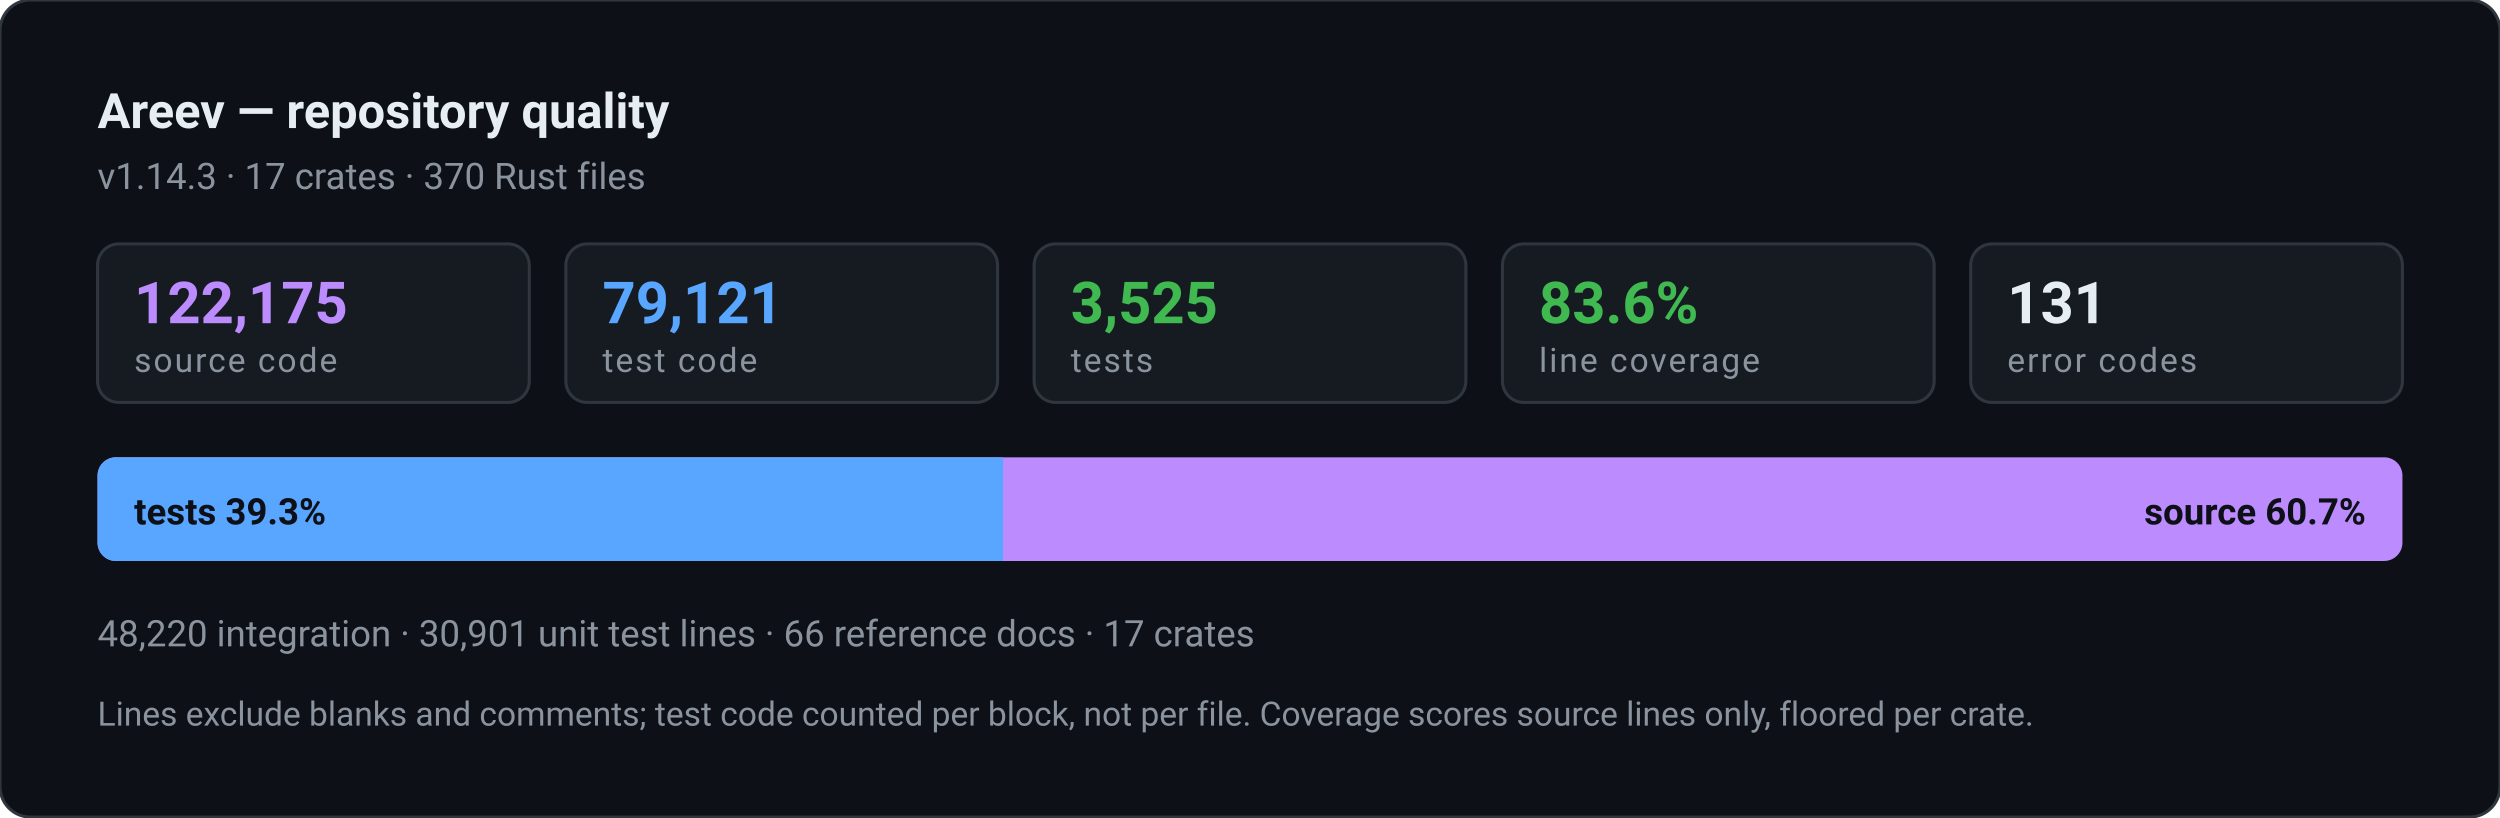
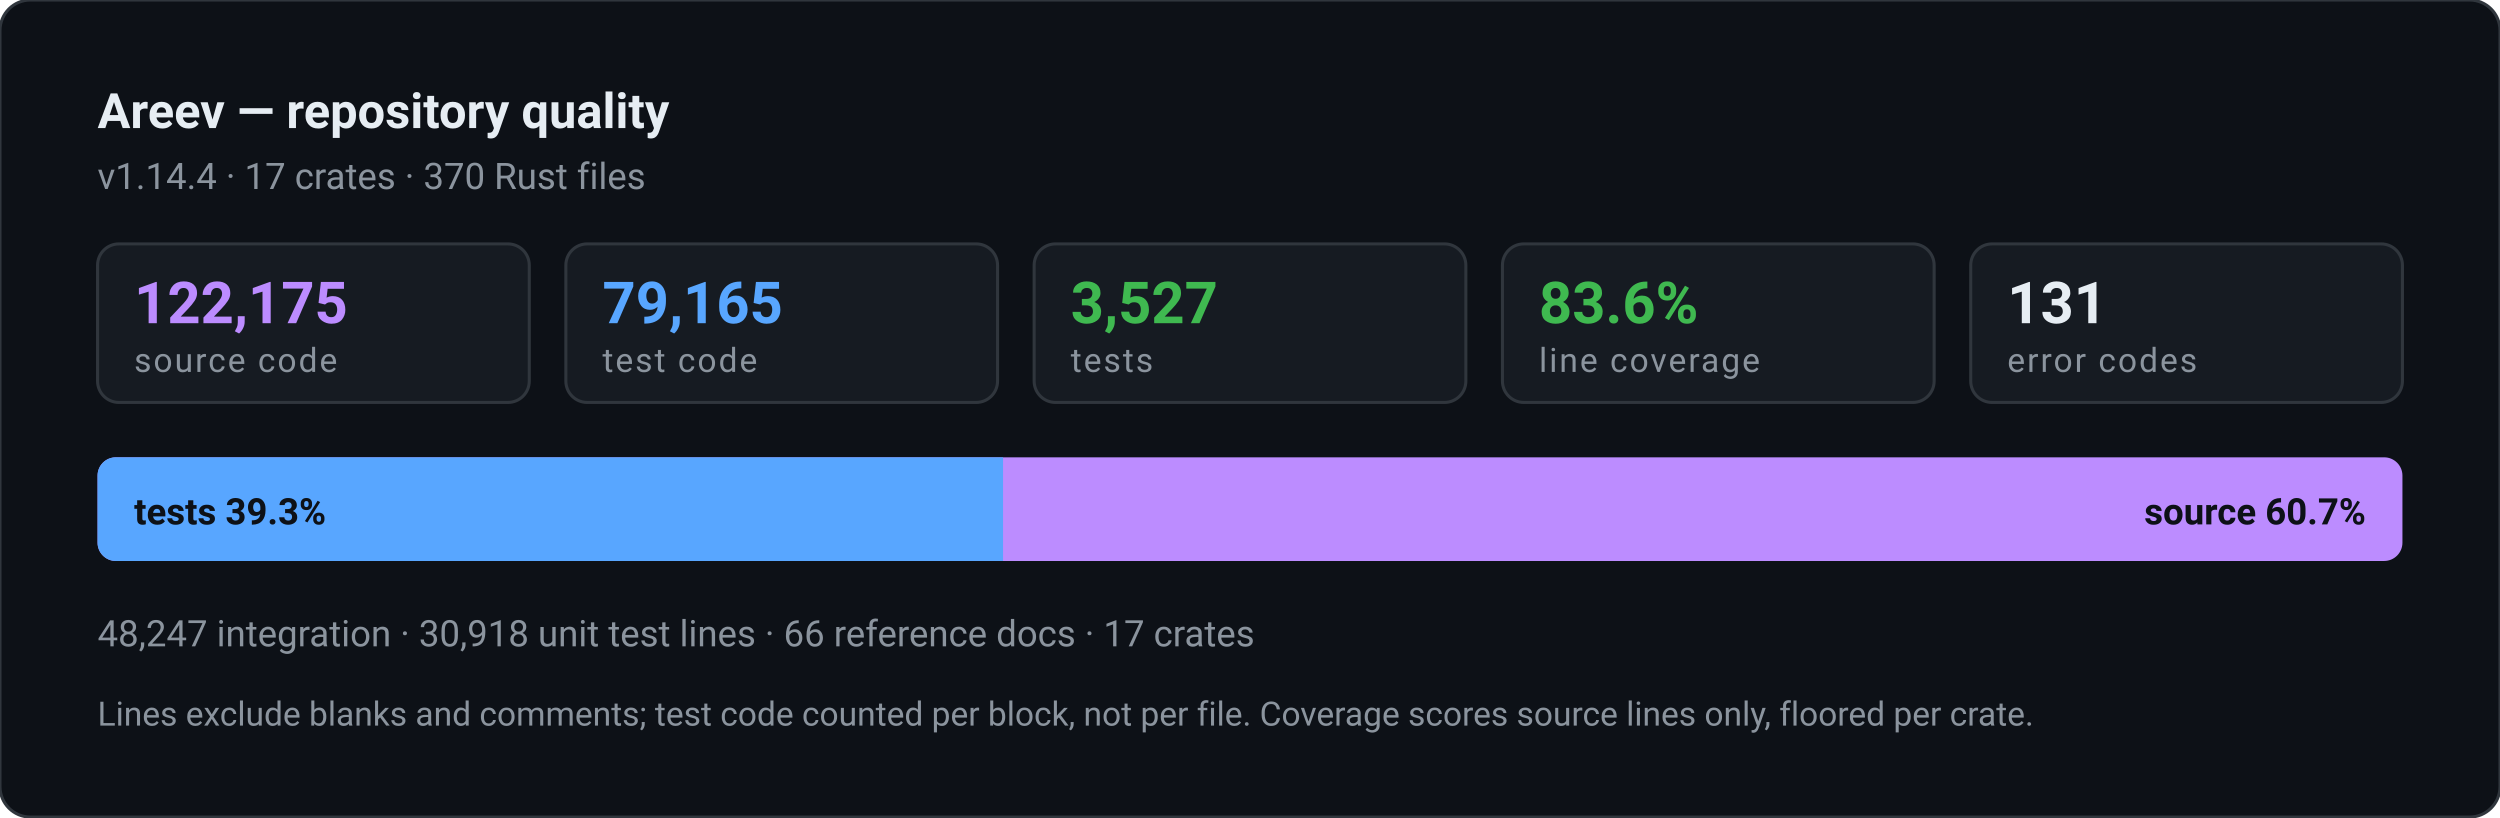
- <svg xmlns="http://www.w3.org/2000/svg" width="820" height="268" viewBox="0 0 820 268" role="img" aria-label="Areev repository quality: 79,121 lines of test code against 122,175 lines of source, 3,525 tests, 83.6% line coverage">
+ <svg xmlns="http://www.w3.org/2000/svg" width="820" height="268" viewBox="0 0 820 268" role="img" aria-label="Areev repository quality: 79,165 lines of test code against 122,175 lines of source, 3,527 tests, 83.6% line coverage">
  <style>text{font-family:ui-sans-serif,-apple-system,"Segoe UI",Roboto,Helvetica,Arial,sans-serif}.n{font-weight:700;font-variant-numeric:tabular-nums}.l{font-size:11px;letter-spacing:.06em;text-transform:uppercase}</style>
  <rect width="820" height="268" rx="10" fill="#0d1117" stroke="#30363d" />
  <text x="32" y="42" class="n" font-size="16" fill="#e6edf3">Areev — repository quality</text>
-   <text x="32" y="62" font-size="12" fill="#8b949e">v1.14.3 · 17 crates · 370 Rust files</text>
+   <text x="32" y="62" font-size="12" fill="#8b949e">v1.14.4 · 17 crates · 370 Rust files</text>
  <rect x="32.0" y="80" width="141.6" height="52" rx="7" fill="#161b22" stroke="#30363d" />
  <text x="44.0" y="106" class="n" font-size="19" fill="#bc8cff">122,175</text>
  <text x="44.0" y="122" class="l" fill="#8b949e">source code</text>
  <rect x="185.6" y="80" width="141.6" height="52" rx="7" fill="#161b22" stroke="#30363d" />
-   <text x="197.6" y="106" class="n" font-size="19" fill="#58a6ff">79,121</text>
+   <text x="197.6" y="106" class="n" font-size="19" fill="#58a6ff">79,165</text>
  <text x="197.6" y="122" class="l" fill="#8b949e">test code</text>
  <rect x="339.2" y="80" width="141.6" height="52" rx="7" fill="#161b22" stroke="#30363d" />
-   <text x="351.2" y="106" class="n" font-size="19" fill="#3fb950">3,525</text>
+   <text x="351.2" y="106" class="n" font-size="19" fill="#3fb950">3,527</text>
  <text x="351.2" y="122" class="l" fill="#8b949e">tests</text>
  <rect x="492.8" y="80" width="141.6" height="52" rx="7" fill="#161b22" stroke="#30363d" />
  <text x="504.8" y="106" class="n" font-size="19" fill="#3fb950">83.6%</text>
  <text x="504.8" y="122" class="l" fill="#8b949e">line coverage</text>
  <rect x="646.4" y="80" width="141.6" height="52" rx="7" fill="#161b22" stroke="#30363d" />
  <text x="658.4" y="106" class="n" font-size="19" fill="#e6edf3">131</text>
  <text x="658.4" y="122" class="l" fill="#8b949e">error codes</text>
  <rect x="32" y="150" width="756" height="34" rx="6" fill="#bc8cff" />
  <path d="M32 156a6 6 0 0 1 6-6h291v34h-291a6 6 0 0 1-6-6z" fill="#58a6ff" />
  <text x="44" y="172" class="n" font-size="12" fill="#0d1117">tests 39.3%</text>
  <text x="776" y="172" class="n" font-size="12" fill="#0d1117" text-anchor="end">source 60.7%</text>
-   <text x="32" y="212" font-size="12" fill="#8b949e">48,220 integration · 30,901 unit test lines · 66 reference docs · 17 crates</text>
+   <text x="32" y="212" font-size="12" fill="#8b949e">48,247 integration · 30,918 unit test lines · 66 reference docs · 17 crates</text>
  <text x="32" y="238" font-size="11" fill="#8b949e">Lines exclude blanks and comments; test code counted per block, not per file. Coverage scores source lines only, floored per crate.</text>
</svg>
